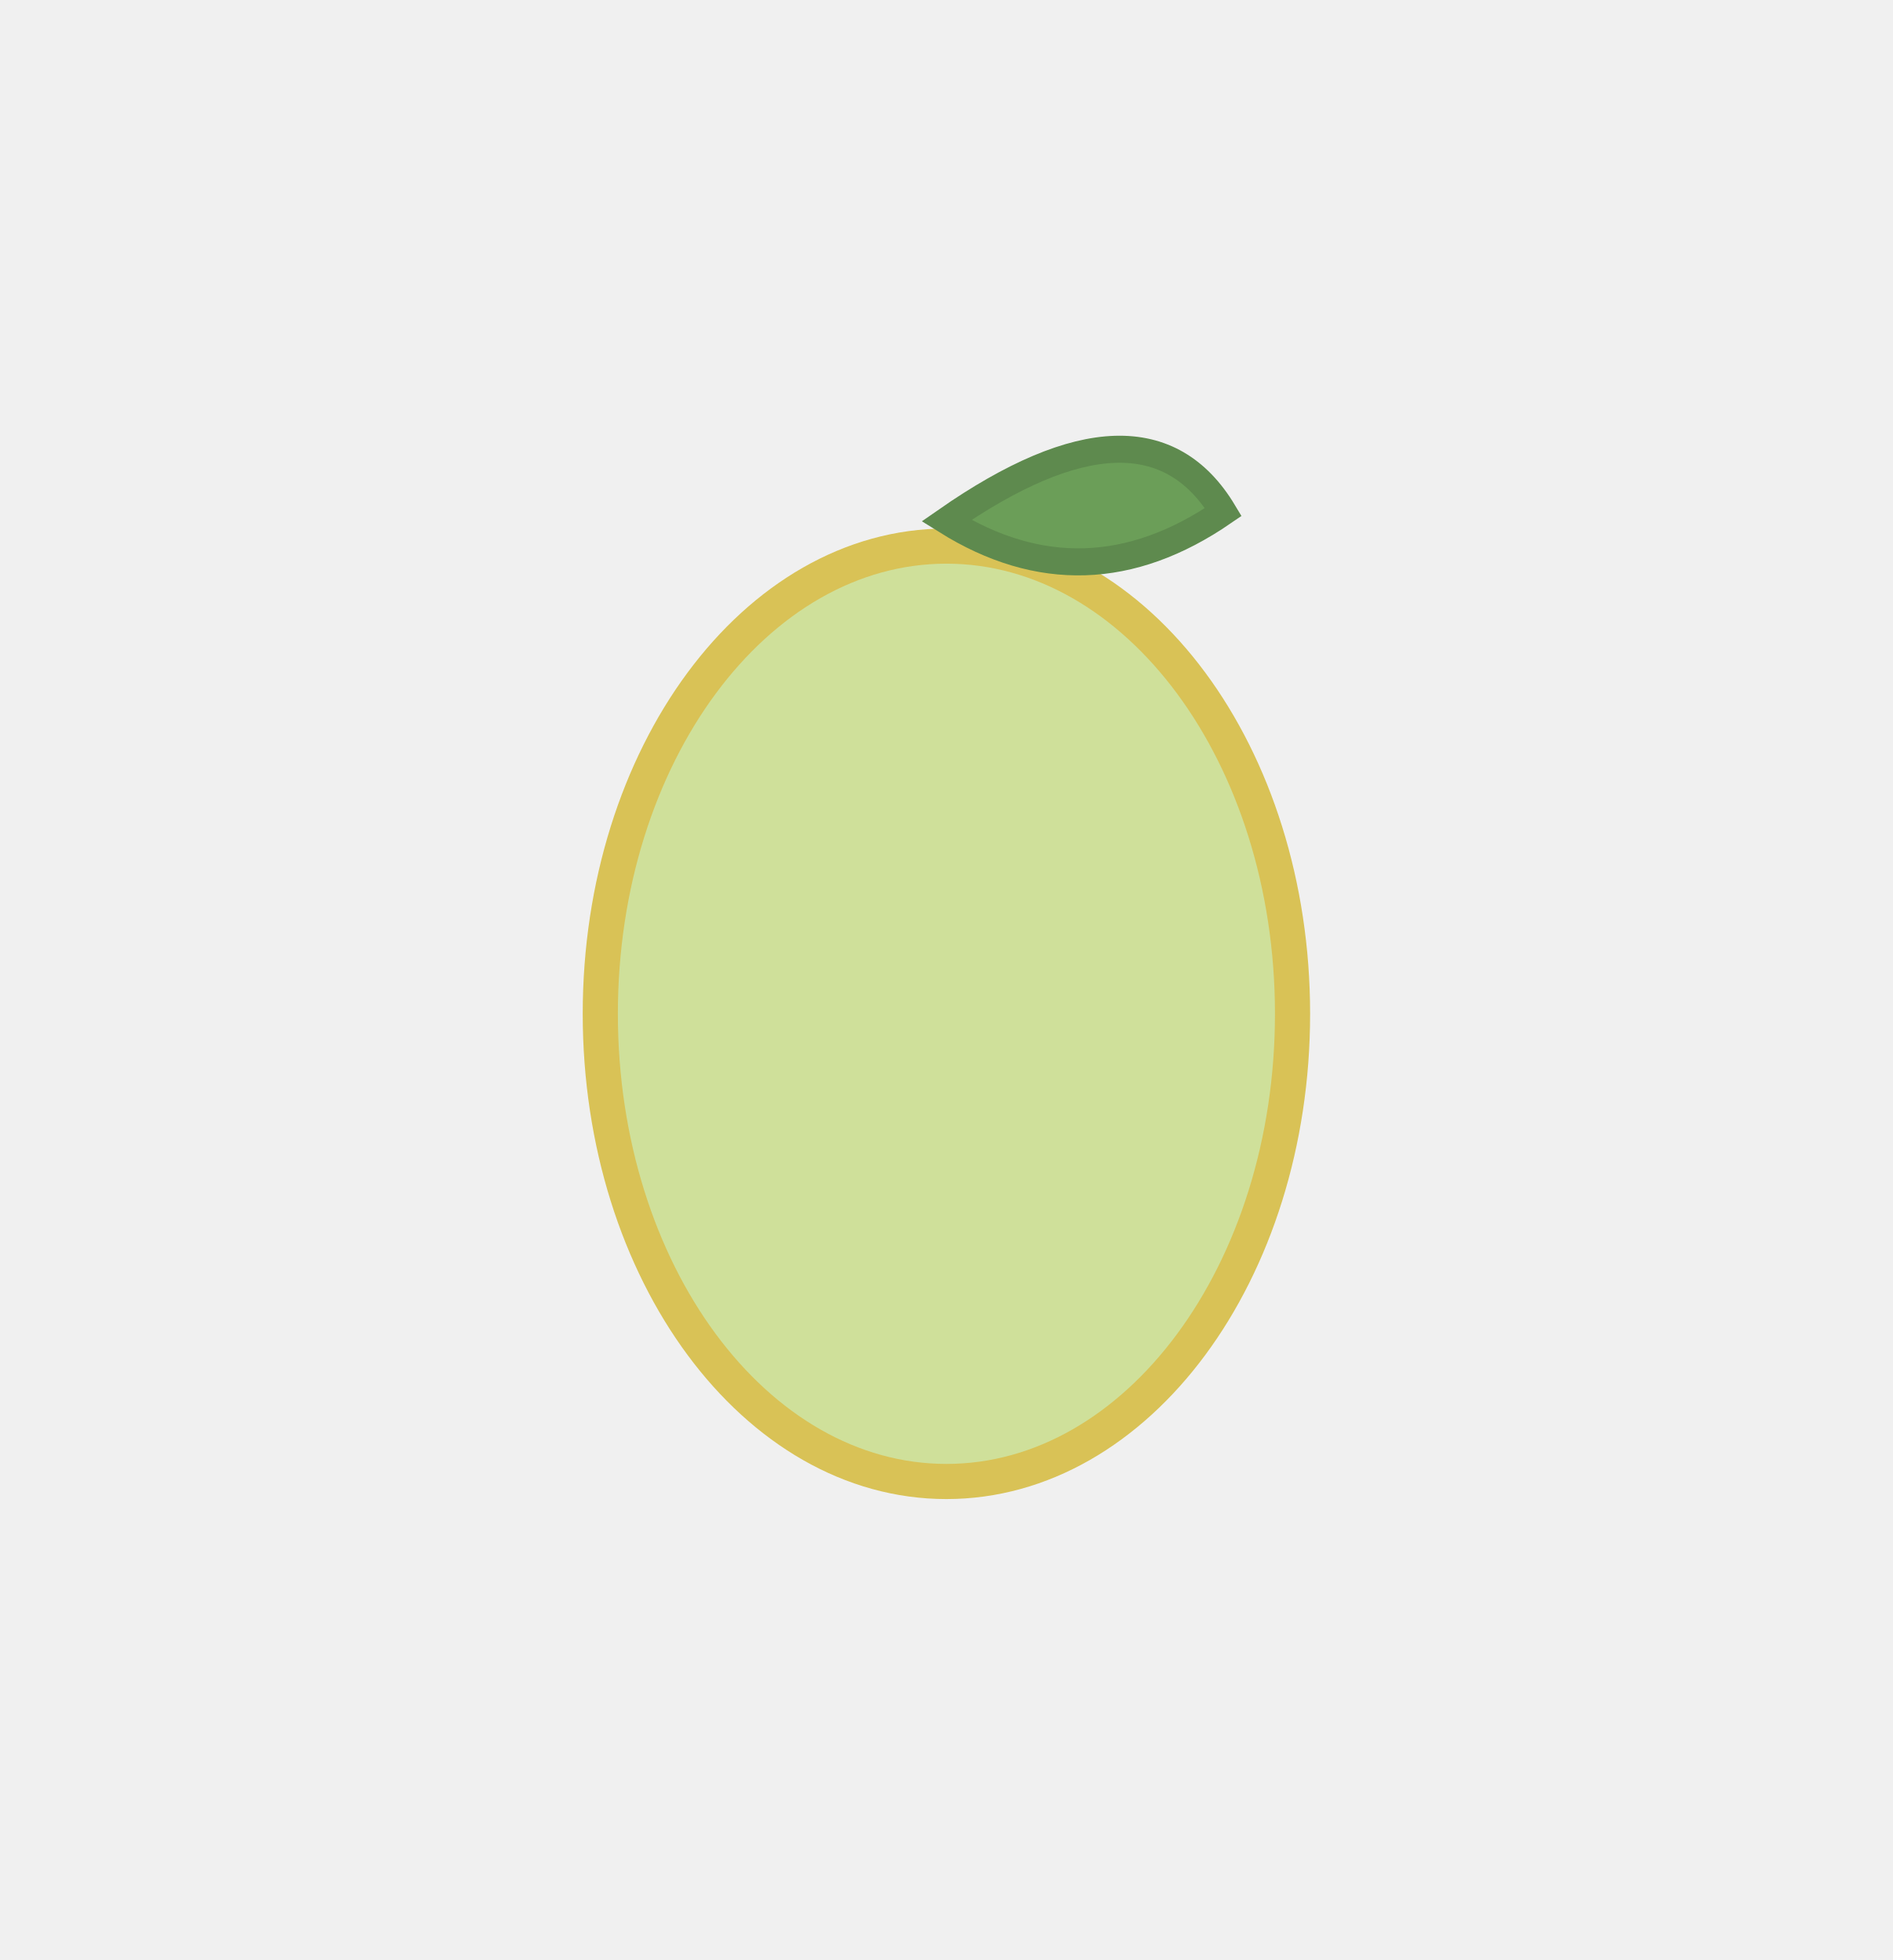
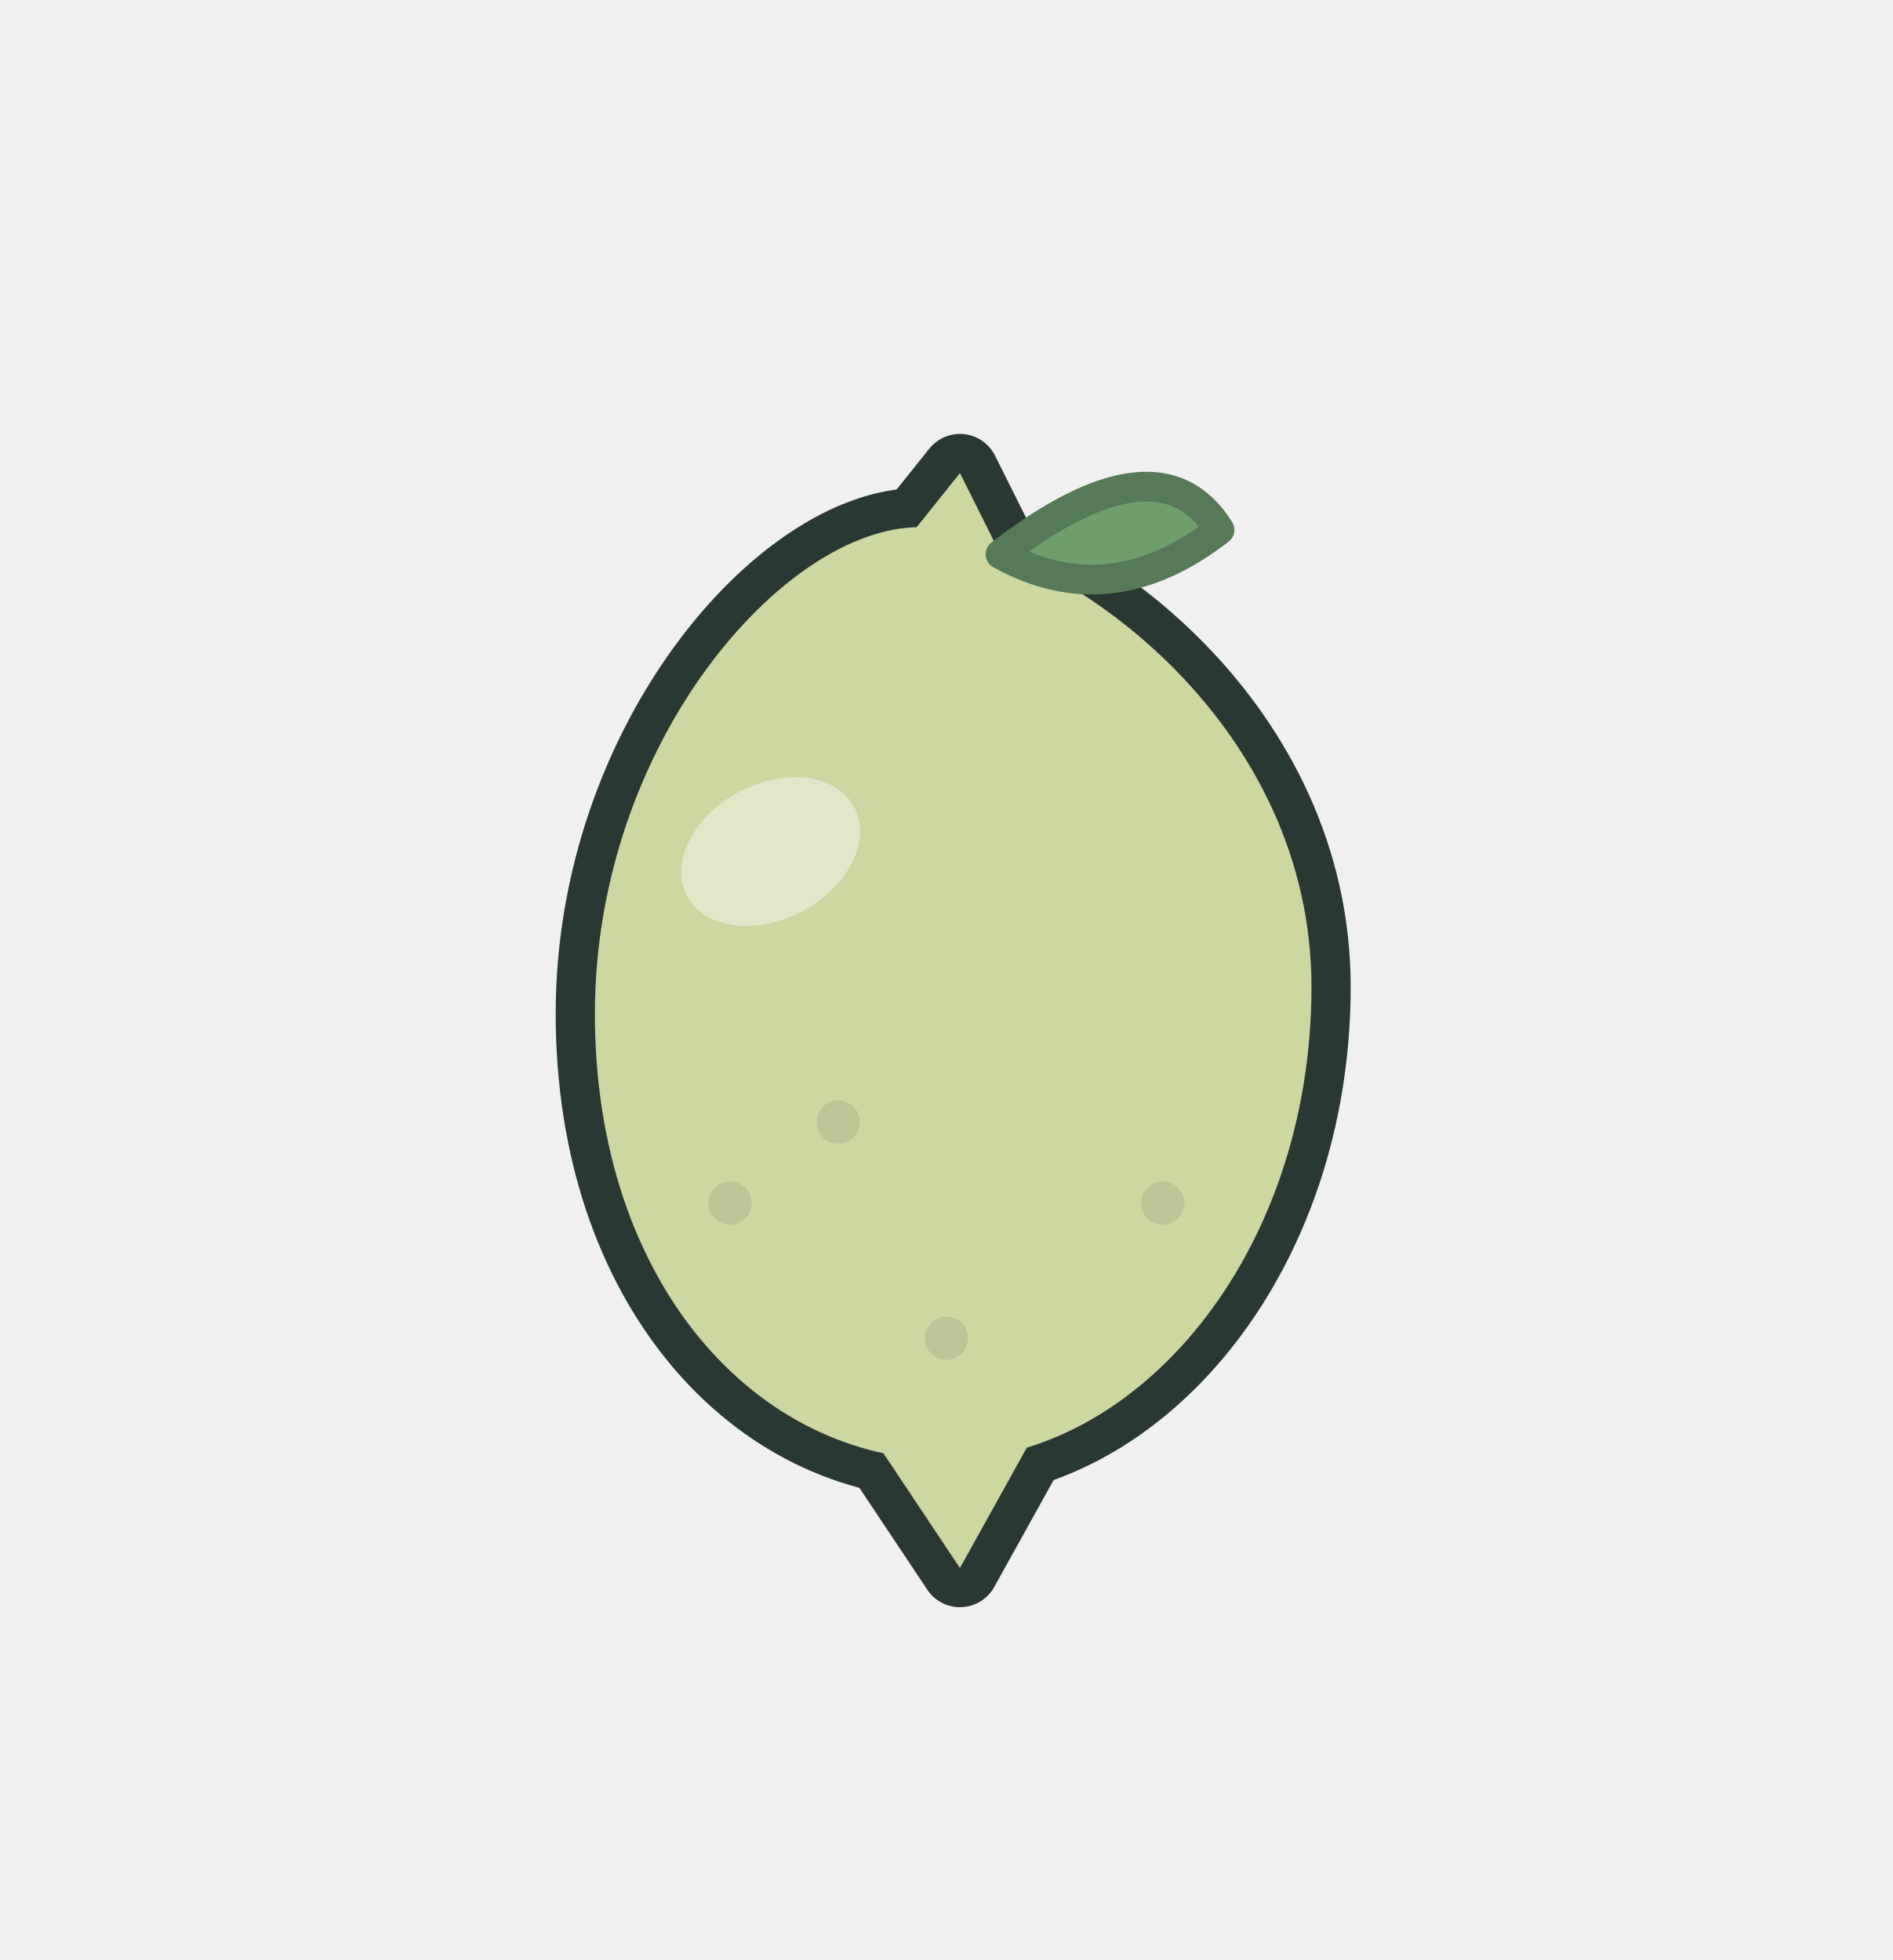
<svg xmlns="http://www.w3.org/2000/svg" viewBox="0 0 112 116" width="112" height="116">
  <g transform="translate(56,60) scale(0.8)">
-     <ellipse rx="25.6" ry="34.6" fill="#CFE09A" stroke="#D9C256" stroke-width="2.6" />
-     <path d="M0 -36.48 Q14.72 -46.72 20.48 -37.12 Q10.24 -30.08 0 -36.48 Z" fill="#6B9E58" stroke="#5E8A4E" stroke-width="2" />
+     <path d="M-2 -36 C10 -34 27 -21 27 -2 C27 18 14 33 0 33 C-14 33 -26 20 -26 0 C-26 -20 -12 -36 -2 -36 Z" fill="#cdd7a2" stroke="#2A3833" stroke-width="5.8" stroke-linejoin="round" stroke-linecap="round" />
+     <path d="M-7 -30 L1 -40 L6 -30 Z" fill="#cdd7a2" stroke="#2A3833" stroke-width="5.8" stroke-linejoin="round" stroke-linecap="round" />
+     <path d="M-5 32 L1 41 L6 32 Z" fill="#cdd7a2" stroke="#2A3833" stroke-width="5.8" stroke-linejoin="round" stroke-linecap="round" />
+     <path d="M-2 -36 C10 -34 27 -21 27 -2 C27 18 14 33 0 33 C-14 33 -26 20 -26 0 C-26 -20 -12 -36 -2 -36 Z" fill="#cdd7a2" />
+     <path d="M-7 -30 L1 -40 L6 -30 Z" fill="#cdd7a2" />
+     <path d="M-5 32 L1 41 L6 32 Z" fill="#cdd7a2" />
+     <ellipse cx="-13" cy="-12" rx="7" ry="5" transform="rotate(-28 -13 -12)" fill="#FFFFFF" opacity="0.4" />
+     <circle cx="-16" cy="14" r="1.6" fill="#a9b48a" opacity="0.5" />
+     <circle cx="16" cy="14" r="1.6" fill="#a9b48a" opacity="0.5" />
+     <circle cx="0" cy="24" r="1.6" fill="#a9b48a" opacity="0.5" />
+     <circle cx="-8" cy="8" r="1.6" fill="#a9b48a" opacity="0.5" />
+     <path d="M4 -34 Q15.7 -43 20.2 -35.8 Q12.1 -29.5 4 -34 Z" fill="#6E9E6B" stroke="#567a57" stroke-width="2.2" stroke-linejoin="round" />
  </g>
</svg>
